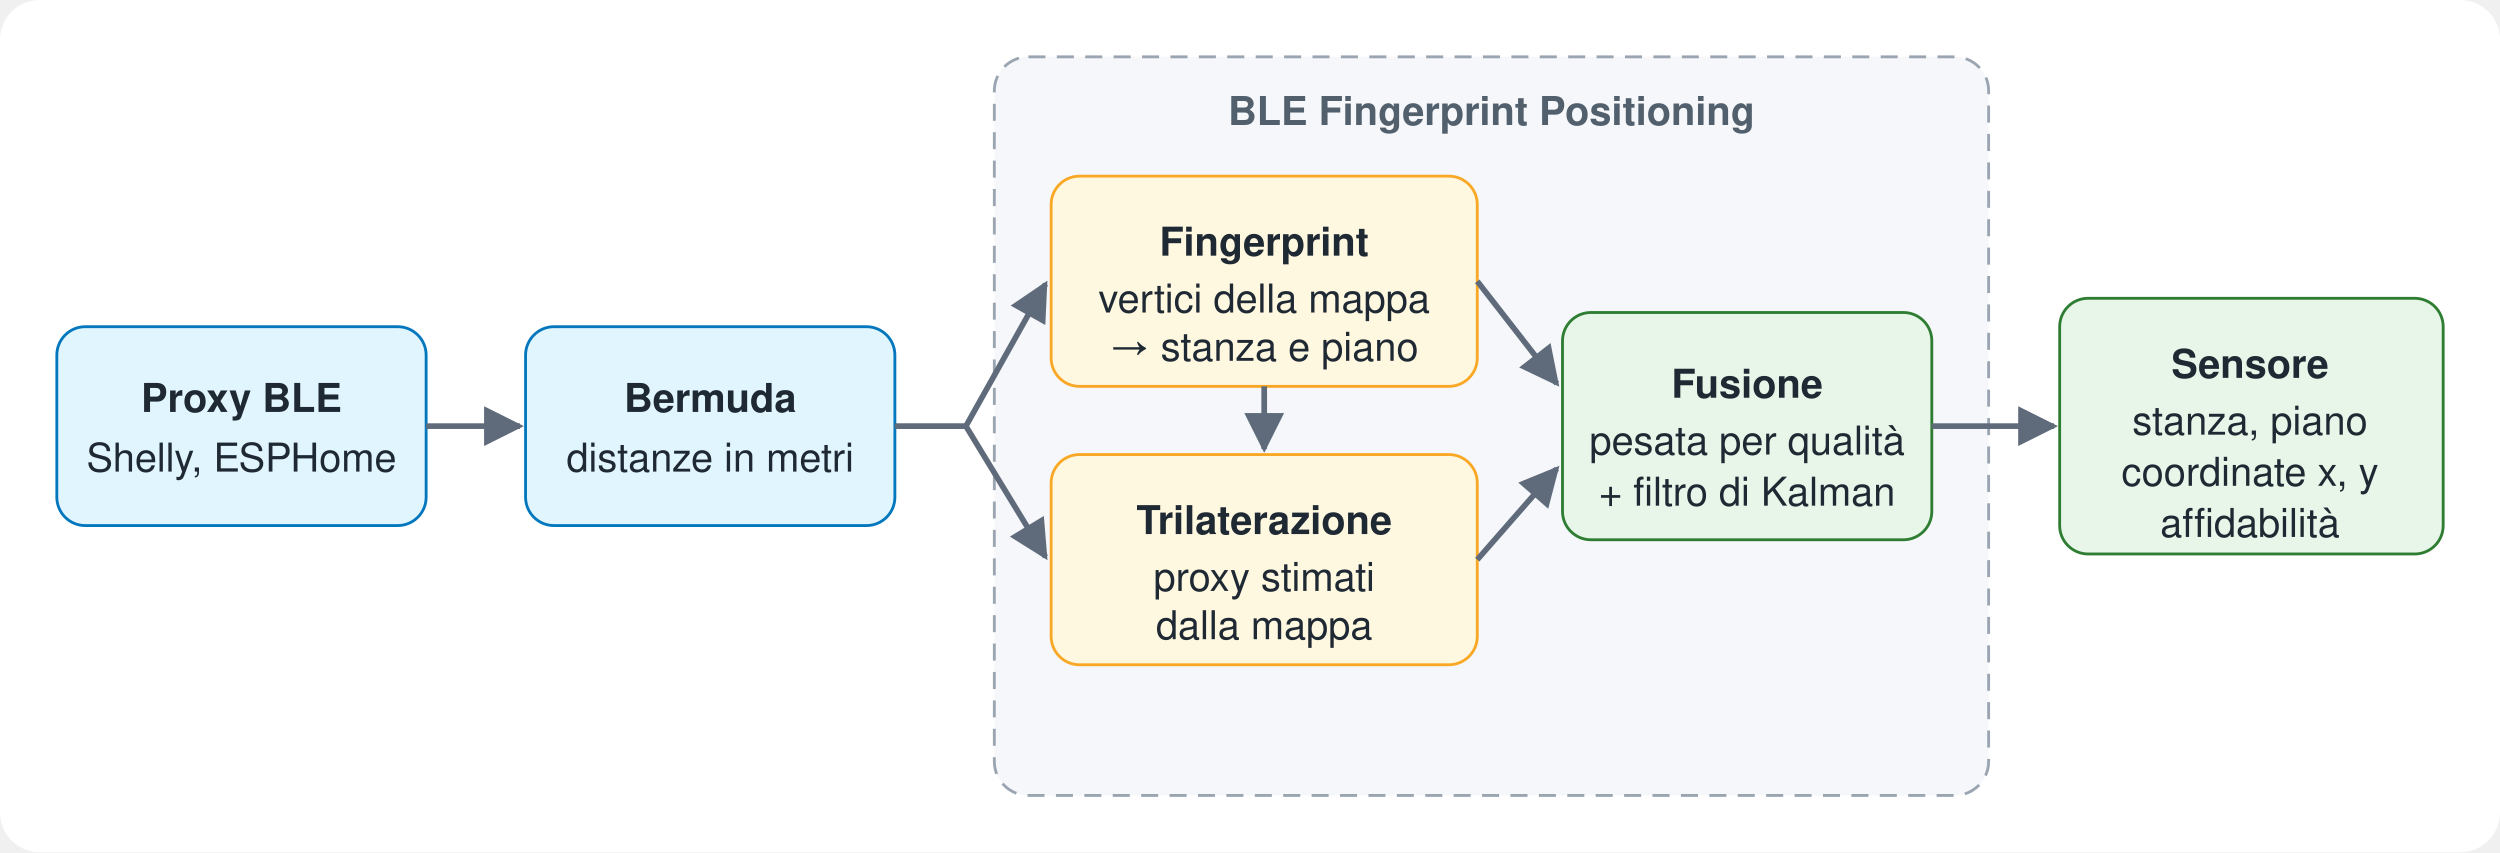
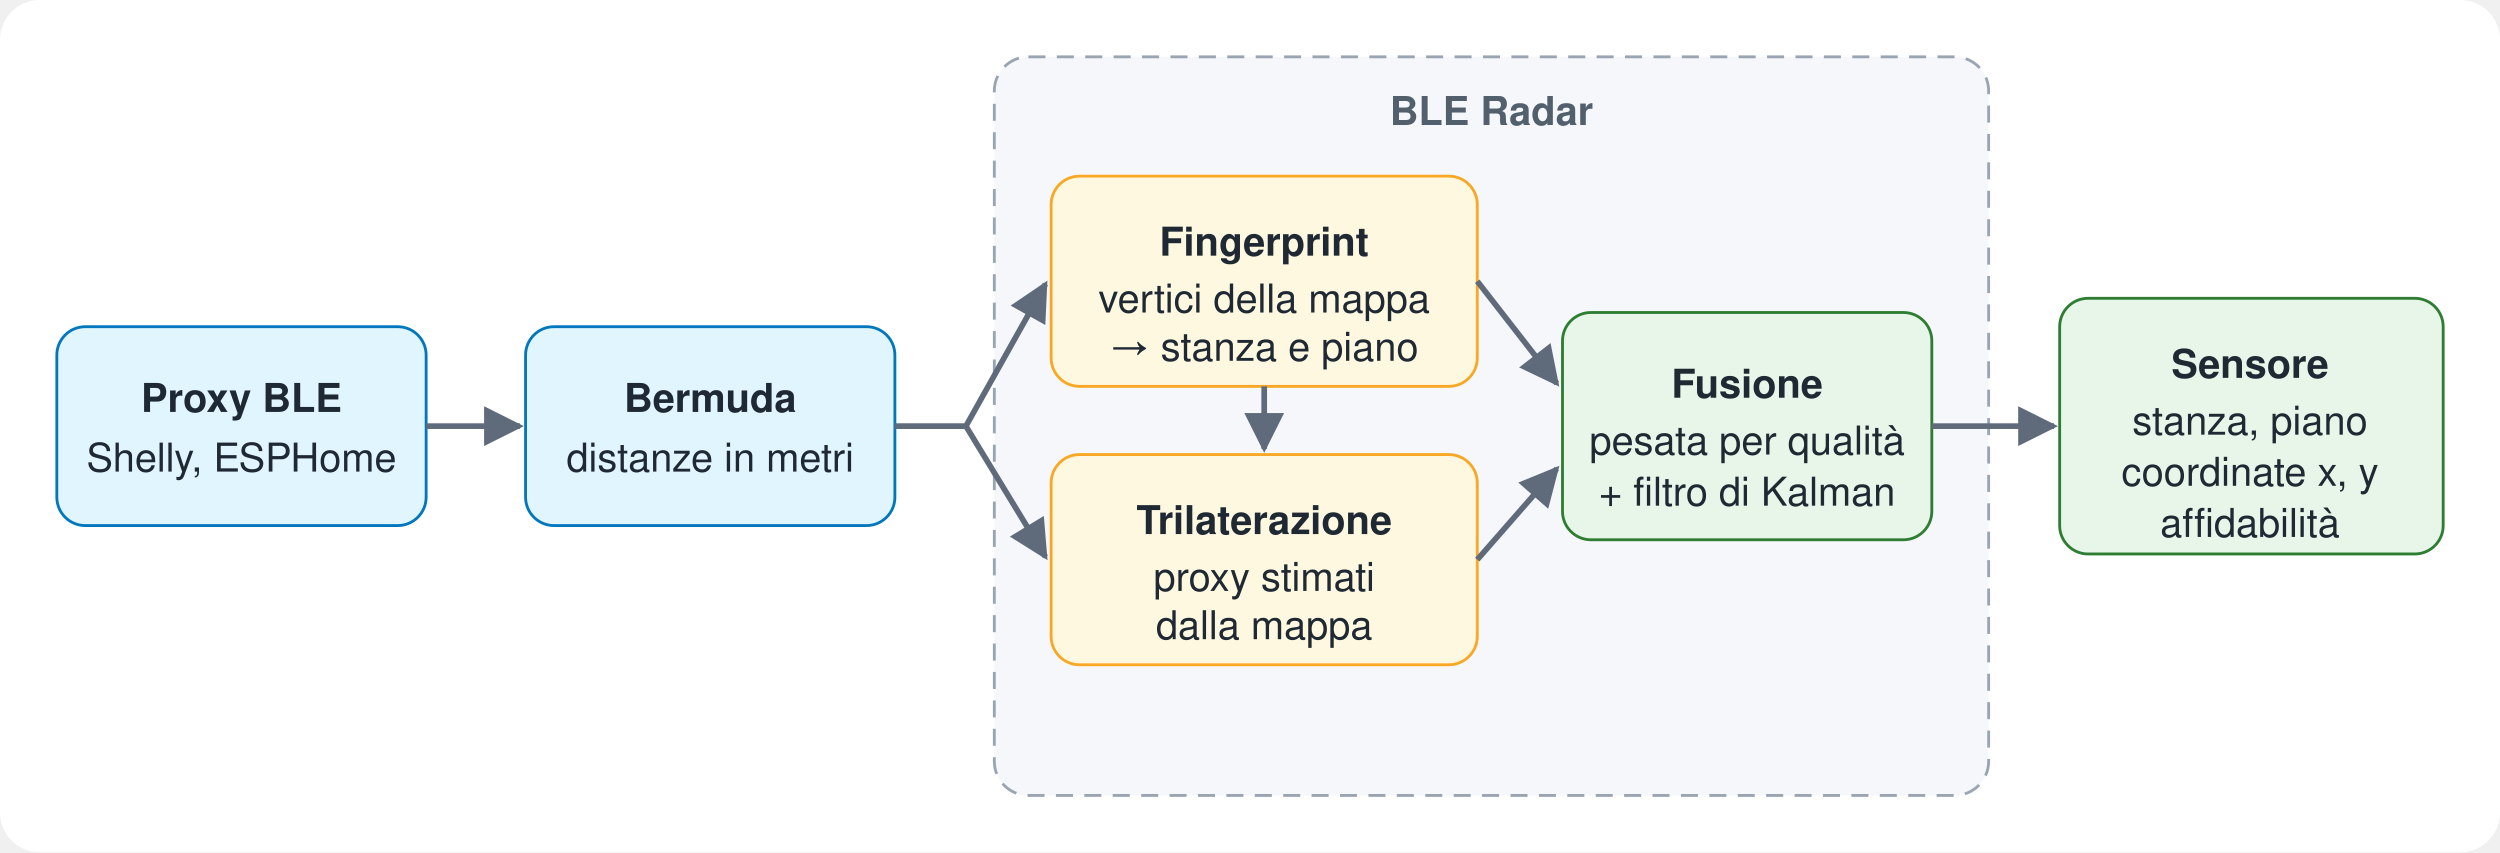
<svg xmlns="http://www.w3.org/2000/svg" viewBox="0 0 880 300" width="880" height="300" font-family="Helvetica, Arial, sans-serif">
  <defs>
    <marker id="a" viewBox="0 0 10 10" refX="9" refY="5" markerWidth="7" markerHeight="7" orient="auto-start-reverse">
      <path d="M0 0L10 5L0 10z" fill="#5f6b7a" />
    </marker>
  </defs>
  <rect width="880" height="300" rx="14" fill="#ffffff" />
  <g font-size="14" fill="#1f2933" text-anchor="middle">
    <rect x="20" y="115" width="130" height="70" rx="10" fill="#e1f5fe" stroke="#0277bd" />
    <text x="85" y="145" font-weight="bold">Proxy BLE</text>
    <text x="85" y="166">Shelly, ESPHome</text>
    <rect x="185" y="115" width="130" height="70" rx="10" fill="#e1f5fe" stroke="#0277bd" />
    <text x="250" y="145" font-weight="bold">Bermuda</text>
    <text x="250" y="166">distanze in metri</text>
    <rect x="350" y="20" width="350" height="260" rx="12" fill="#f5f7fa" stroke="#9aa5b1" stroke-dasharray="6 4" />
-     <text x="525" y="44" font-weight="bold" fill="#52606d">BLE Fingerprint Positioning</text>
+     <text x="525" y="44" font-weight="bold" fill="#52606d">BLE Radar</text>
    <rect x="370" y="62" width="150" height="74" rx="10" fill="#fff8e1" stroke="#f9a825" />
    <text x="445" y="90" font-weight="bold">Fingerprint</text>
    <text x="445" y="110">vertici della mappa</text>
    <text x="445" y="127">→ stanza e piano</text>
    <rect x="370" y="160" width="150" height="74" rx="10" fill="#fff8e1" stroke="#f9a825" />
    <text x="445" y="188" font-weight="bold">Trilaterazione</text>
    <text x="445" y="208">proxy stimati</text>
    <text x="445" y="225">dalla mappa</text>
    <rect x="550" y="110" width="130" height="80" rx="10" fill="#e8f5e9" stroke="#2e7d32" />
    <text x="615" y="140" font-weight="bold">Fusione</text>
    <text x="615" y="160">pesata per qualità</text>
    <text x="615" y="178">+ filtro di Kalman</text>
    <rect x="725" y="105" width="135" height="90" rx="10" fill="#e8f5e9" stroke="#2e7d32" />
    <text x="792" y="133" font-weight="bold">Sensore</text>
    <text x="792" y="153">stanza, piano</text>
    <text x="792" y="171">coordinate x, y</text>
    <text x="792" y="189">affidabilità</text>
  </g>
  <g stroke="#5f6b7a" stroke-width="2" fill="none" marker-end="url(#a)">
    <path d="M150 150H183" />
    <path d="M315 150H340L368 100" />
    <path d="M340 150L368 196" />
    <path d="M445 136V158" />
    <path d="M520 99L548 135" />
    <path d="M520 197L548 165" />
    <path d="M680 150H723" />
  </g>
</svg>
